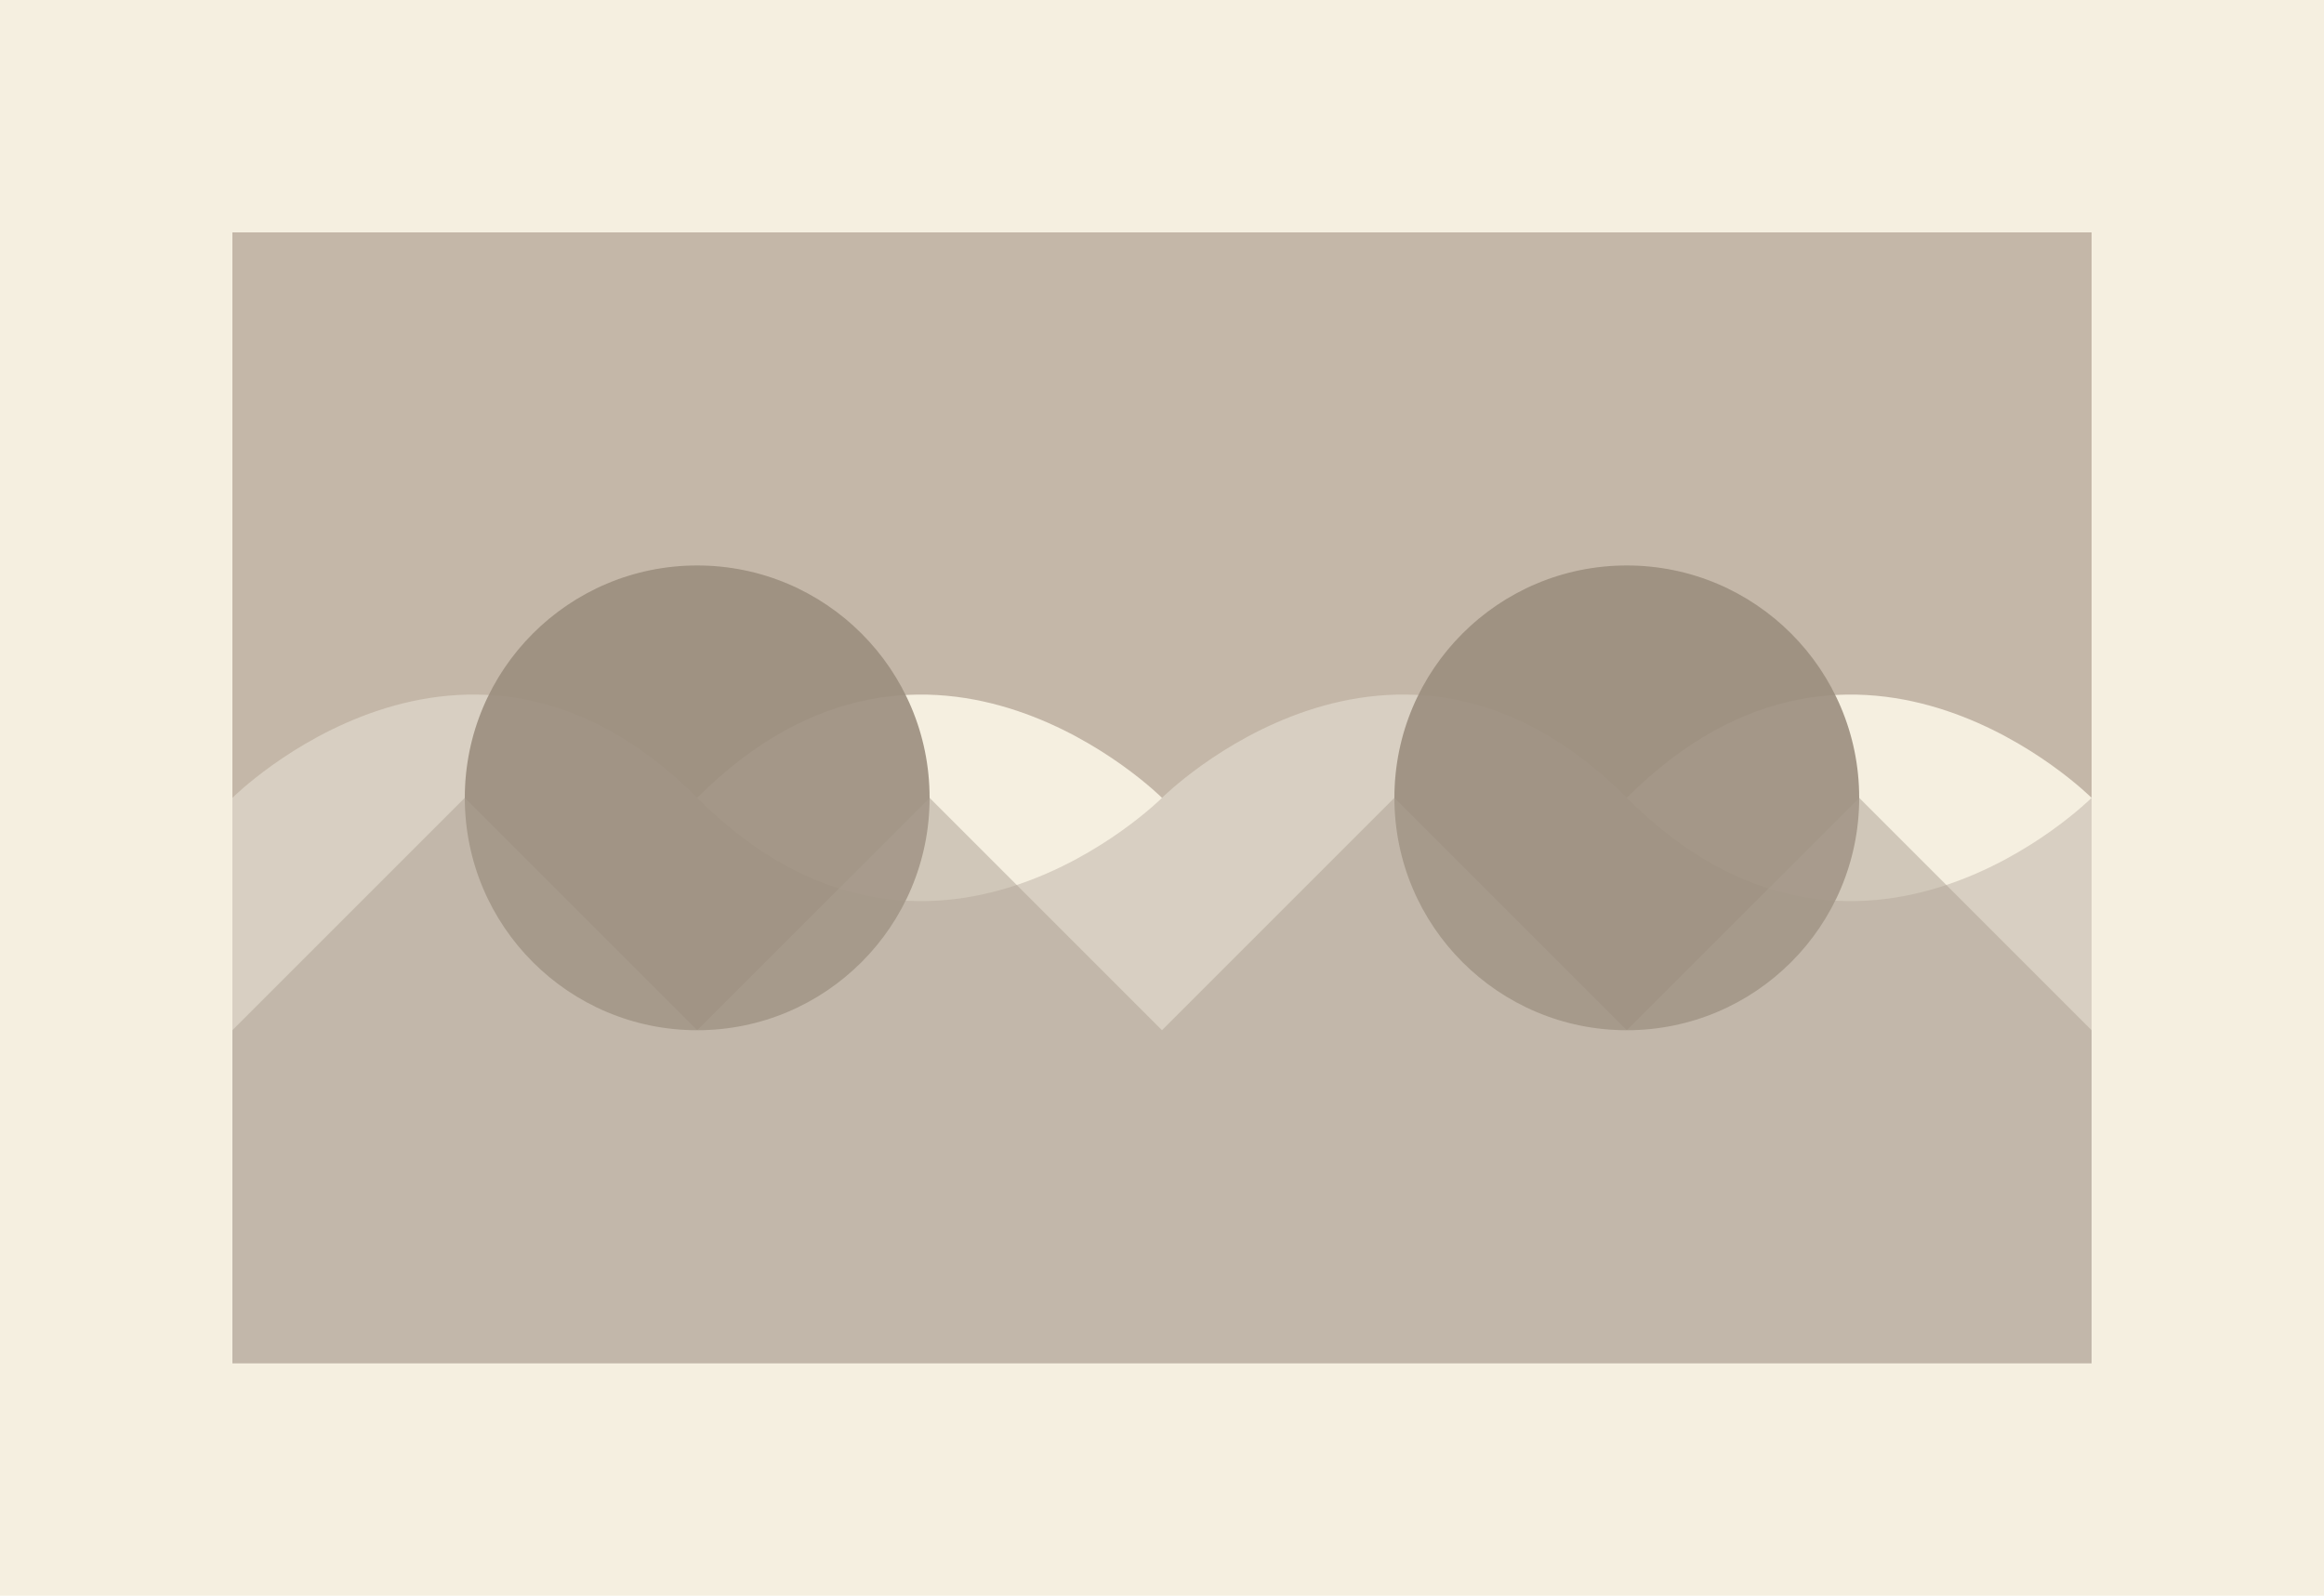
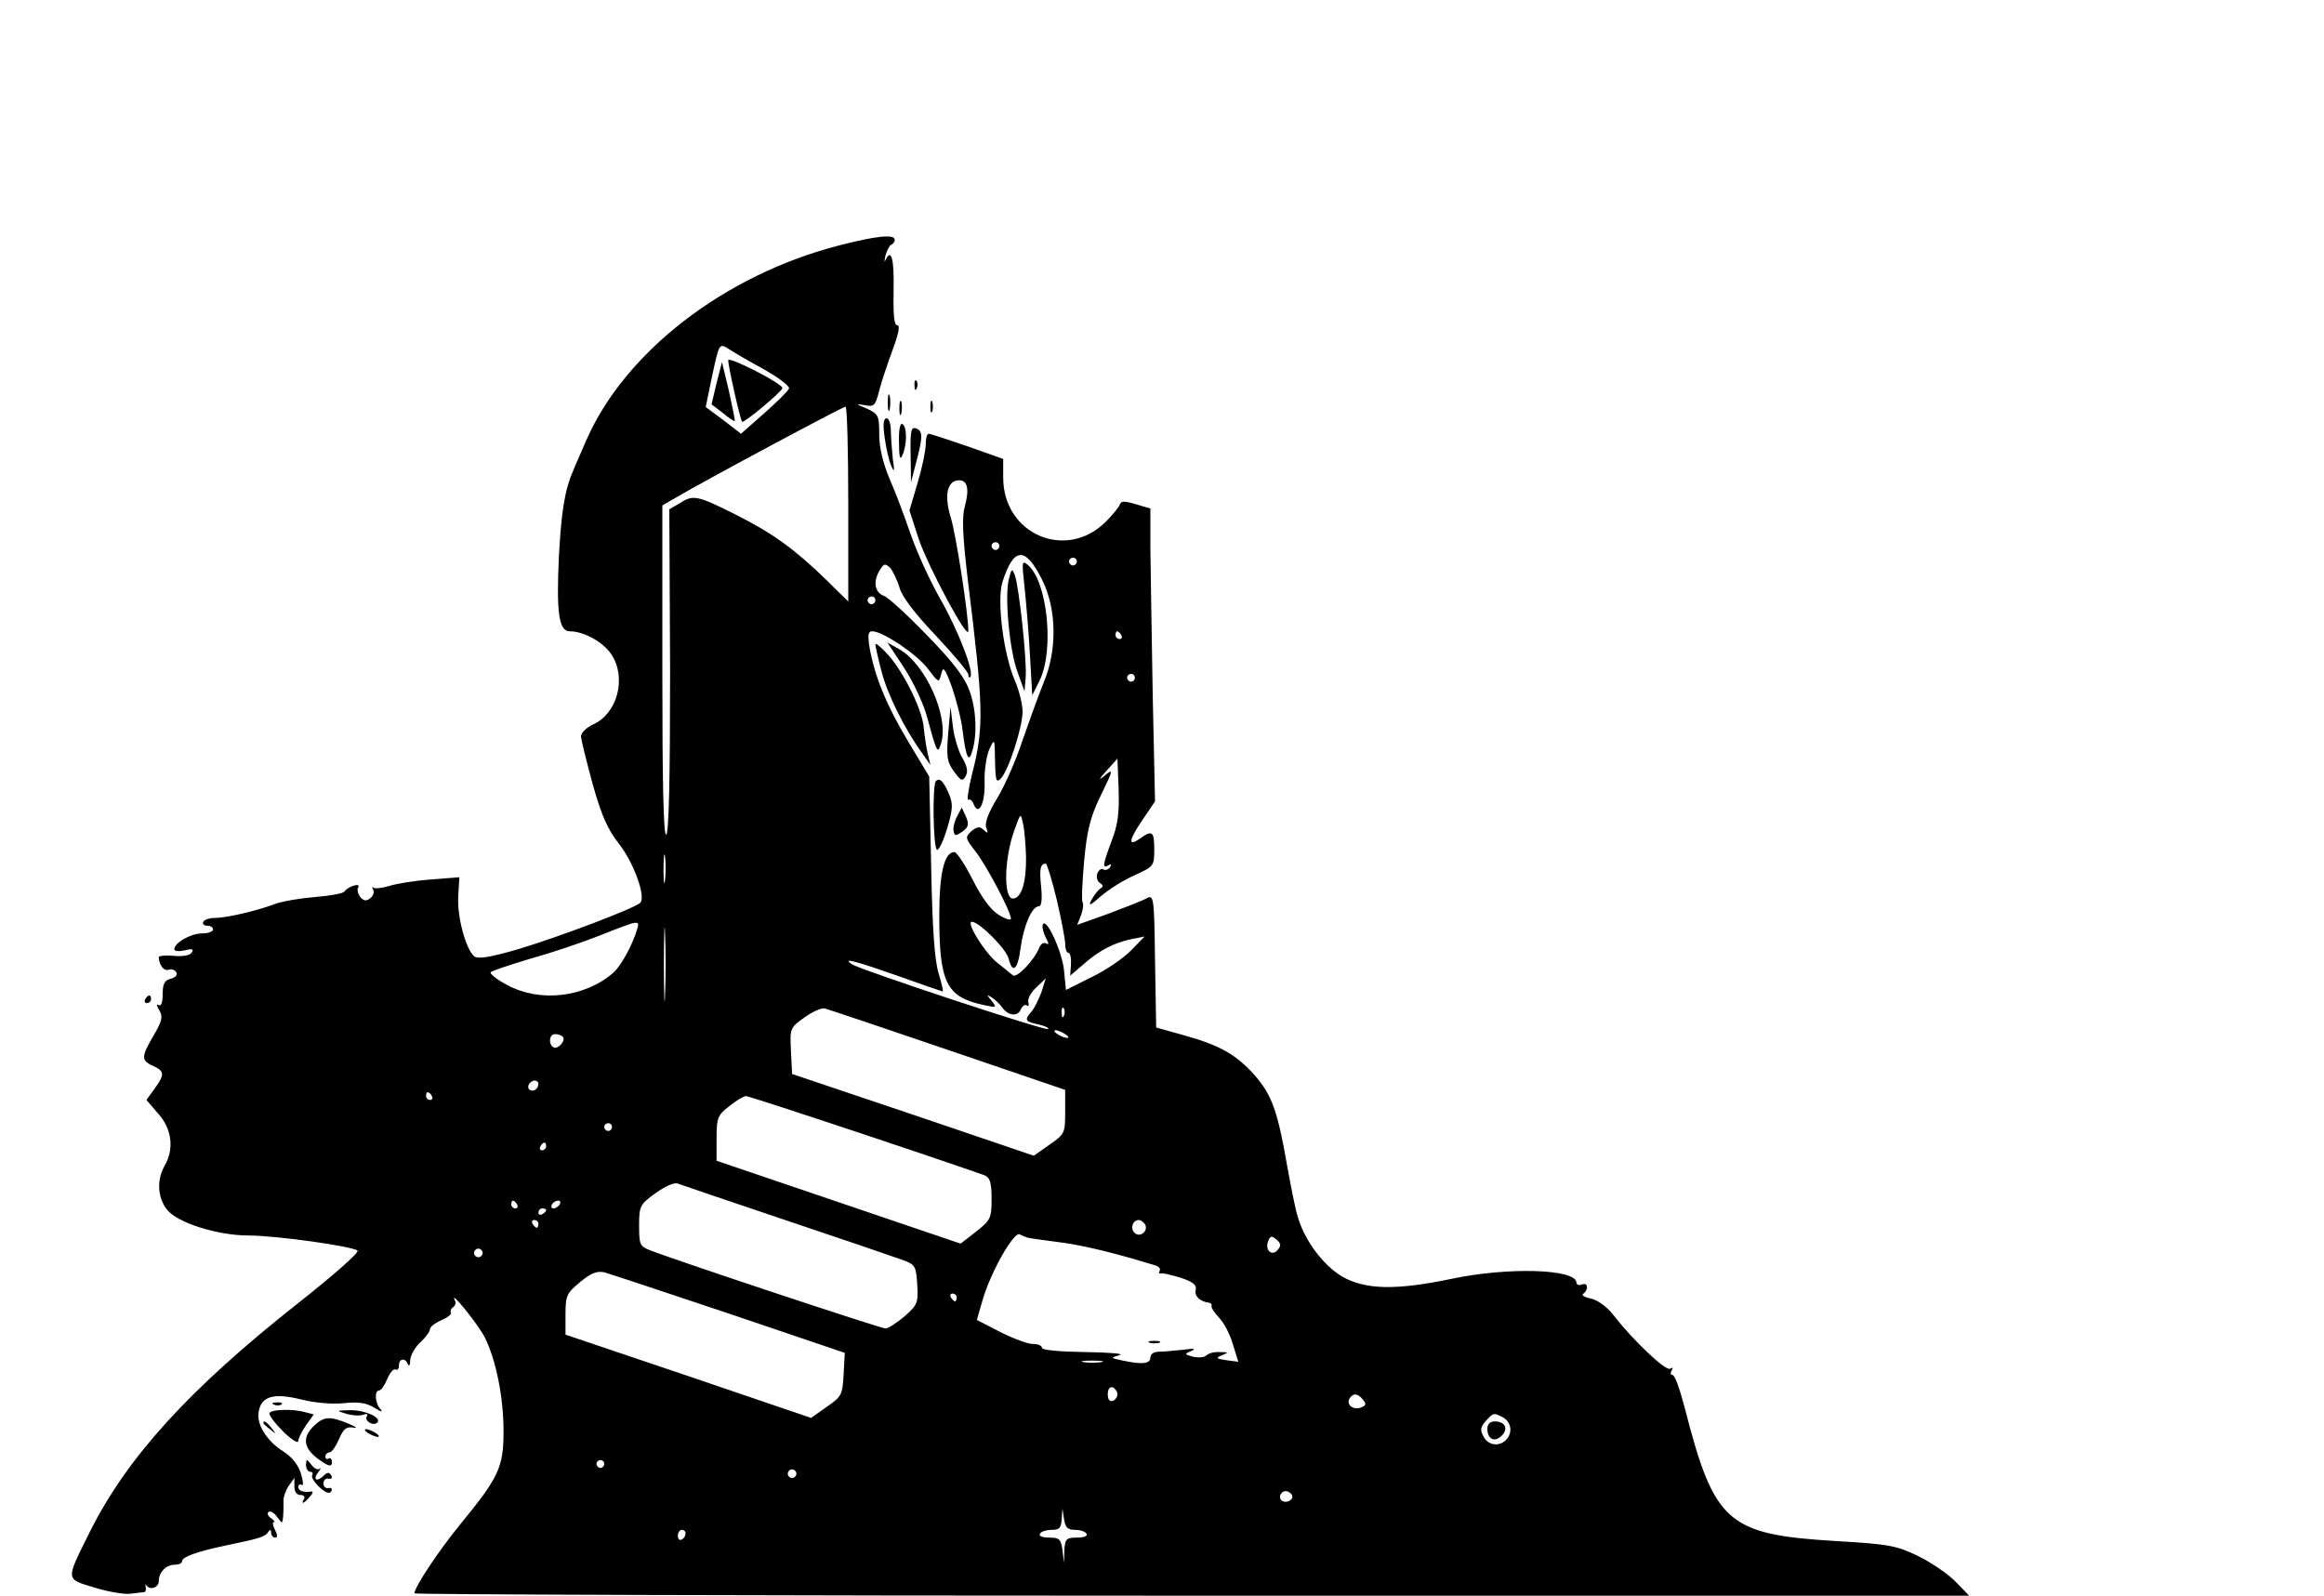
- <svg xmlns="http://www.w3.org/2000/svg" width="300" height="206" viewBox="0 0 300 206" fill="none">
-   <rect width="300" height="206" fill="#F5EFE0" />
-   <g opacity="0.8">
-     <path d="M150 103C150 103 120 73 90 103C60 133 30 103 30 103V30H270V103C270 103 240 73 210 103C180 133 150 103 150 103Z" fill="#B8A99A" />
-     <path d="M150 103C150 103 180 73 210 103C240 133 270 103 270 103V176H30V103C30 103 60 73 90 103C120 133 150 103 150 103Z" fill="#D1C7BA" />
+ <svg xmlns="http://www.w3.org/2000/svg" version="1.0" width="600pt" height="412pt" viewBox="0 0 600 412" preserveAspectRatio="xMidYMid meet">
+   <g transform="translate(0,412) scale(0.1,-0.1)" fill="#000000" stroke="none">
+     <path d="M2165 3486 c-294 -76 -551 -274 -651 -502 -14 -33 -30 -68 -34 -79 -22 -49 -31 -108 -37 -221 -7 -147 0 -194 28 -194 37 0 89 -29 109 -62 38 -61 13 -152 -50 -179 -16 -8 -30 -21 -30 -30 0 -8 14 -64 30 -123 23 -82 39 -118 69 -156 38 -49 69 -136 54 -151 -14 -14 -209 -88 -316 -120 -73 -21 -103 -26 -113 -18 -21 18 -44 101 -41 154 l3 50 -76 -6 c-41 -3 -89 -11 -107 -17 -17 -5 -35 -7 -39 -4 -4 4 -4 2 -1 -4 4 -7 1 -17 -7 -23 -10 -8 -16 -8 -26 3 -6 9 -9 20 -5 25 7 13 -27 2 -36 -11 -3 -5 -37 -11 -75 -14 -38 -3 -85 -11 -104 -18 -48 -18 -125 -36 -155 -36 -13 0 -27 -4 -30 -10 -3 -5 1 -10 9 -10 9 0 16 -4 16 -10 0 -5 -12 -10 -28 -10 -29 0 -72 -24 -72 -41 0 -5 12 -6 26 -3 20 5 25 4 19 -5 -4 -8 -22 -11 -46 -9 -22 2 -39 0 -39 -3 0 -20 13 -37 25 -33 7 3 16 0 20 -6 4 -7 -2 -14 -14 -17 -16 -4 -21 -13 -21 -40 0 -22 -4 -32 -11 -28 -6 4 -5 -1 2 -13 10 -17 8 -27 -14 -65 -33 -56 -33 -65 -2 -79 30 -14 31 -22 4 -59 l-21 -29 31 -36 c35 -39 41 -91 16 -134 -21 -36 -18 -83 6 -113 26 -34 131 -67 211 -67 71 0 269 -28 281 -39 5 -5 -65 -66 -155 -137 -280 -221 -440 -397 -536 -589 -63 -127 -64 -121 12 -144 35 -11 77 -18 93 -16 15 2 31 4 35 4 4 1 6 7 4 14 -1 6 -1 9 1 5 9 -15 33 -8 33 10 0 23 19 42 42 42 10 0 18 4 18 9 0 11 39 25 110 40 91 19 105 23 112 35 5 8 8 7 8 -1 0 -7 5 -13 10 -13 7 0 7 6 0 20 -6 11 -7 20 -3 20 4 0 1 4 -7 10 -8 5 -11 12 -7 16 4 4 14 -1 22 -12 14 -19 14 -19 16 1 1 11 1 28 1 38 -1 10 5 28 13 40 l15 21 0 -22 c0 -13 6 -22 16 -22 8 0 12 -4 9 -10 -10 -16 1 -12 15 6 8 8 9 14 4 13 -19 -3 -34 1 -34 12 0 5 4 8 9 5 5 -4 4 10 -2 29 -7 23 -23 43 -45 57 -43 27 -71 71 -64 104 7 39 39 48 108 31 35 -9 80 -13 111 -10 40 4 59 1 80 -12 16 -10 22 -12 16 -4 -15 15 -17 49 -4 49 5 0 14 13 21 30 7 16 16 27 21 24 5 -3 9 2 9 10 0 19 16 21 23 4 3 -7 6 -3 6 10 1 13 12 33 26 46 14 13 25 28 25 34 0 6 13 16 29 23 16 7 28 16 25 20 -2 4 0 10 6 14 6 4 8 12 4 18 -14 30 60 -62 77 -95 29 -57 49 -154 49 -243 0 -94 -12 -119 -112 -241 -57 -70 -118 -162 -118 -178 0 -3 903 -6 2007 -6 l2007 0 -35 36 c-18 19 -62 49 -96 66 -56 27 -74 31 -212 39 -282 17 -315 46 -392 346 -12 46 -25 83 -31 83 -5 0 -6 5 -2 12 4 7 3 8 -4 4 -11 -7 -95 72 -146 138 -17 22 -41 39 -58 43 -16 3 -26 9 -21 12 15 11 13 30 -2 25 -8 -4 -15 -1 -15 4 0 36 -177 41 -323 10 -144 -30 -222 -28 -282 6 -50 30 -98 95 -115 156 -6 19 -17 76 -26 125 -25 145 -40 188 -85 239 -48 54 -91 78 -186 104 l-68 19 -3 172 c-2 163 -3 171 -21 162 -10 -6 -54 -23 -99 -40 l-81 -29 10 25 c5 13 7 29 4 33 -3 5 -1 53 4 107 7 77 16 113 40 163 37 76 37 78 9 54 -13 -10 -9 -4 7 14 l30 33 3 -79 c2 -61 -2 -92 -18 -133 -23 -62 -25 -73 -8 -63 7 4 8 3 4 -5 -4 -6 -12 -9 -17 -6 -5 4 -12 -1 -16 -10 -3 -10 0 -21 7 -25 8 -5 9 -10 1 -14 -6 -4 -16 -17 -23 -29 -9 -18 -4 -16 24 9 20 17 59 42 87 54 50 23 51 24 51 67 0 47 -5 51 -38 27 -31 -21 -28 -3 9 51 l31 46 -6 277 c-3 152 -5 322 -6 378 l0 101 -37 11 c-30 9 -39 9 -42 -1 -2 -6 -18 -26 -36 -44 -102 -102 -265 -33 -265 114 l0 48 -93 33 c-50 17 -95 32 -99 32 -5 0 -8 -12 -8 -27 0 -16 -9 -60 -21 -100 l-21 -71 24 -74 c26 -75 128 -265 128 -237 0 44 -32 251 -46 295 -17 56 -8 94 22 94 22 0 27 -23 15 -67 -8 -29 -6 -74 8 -193 40 -323 42 -377 11 -497 -10 -40 -14 -71 -10 -68 4 3 11 -3 14 -12 13 -32 30 5 28 59 -1 29 5 67 12 83 14 30 14 29 15 -30 1 -51 3 -57 15 -45 20 21 56 132 56 173 0 19 -9 54 -19 78 -30 67 -48 208 -33 256 29 91 59 93 102 7 38 -75 40 -181 5 -265 -14 -35 -39 -104 -56 -153 -16 -49 -45 -115 -64 -146 -23 -38 -33 -64 -29 -76 6 -16 4 -17 -6 -7 -11 10 -17 9 -32 -3 -17 -16 -16 -18 11 -53 28 -36 91 -155 91 -173 0 -5 -14 -1 -30 9 -20 11 -44 43 -68 90 -20 40 -42 73 -48 73 -26 0 -39 -54 -39 -164 0 -174 18 -210 115 -231 33 -7 34 -7 20 11 -13 16 -13 17 0 9 8 -5 21 -17 28 -27 16 -22 41 -23 48 -3 4 8 10 12 15 9 5 -3 6 1 4 8 -3 8 6 25 20 38 l25 24 -11 -35 c-7 -19 -18 -41 -25 -50 -20 -22 -18 -27 17 -34 17 -4 28 -9 25 -12 -5 -6 -482 152 -506 167 -29 19 8 9 119 -30 61 -22 114 -40 115 -40 2 0 -3 21 -11 48 -10 33 -16 113 -19 277 l-5 230 -54 90 c-56 93 -87 169 -100 243 -5 32 -4 42 7 42 27 0 115 -59 143 -96 29 -38 29 -38 35 -14 5 21 9 16 28 -35 11 -33 24 -82 27 -110 9 -71 16 -86 25 -55 13 43 11 104 -6 154 -12 35 -40 73 -108 143 -50 52 -101 99 -113 104 -25 9 -30 38 -11 68 10 16 13 17 26 5 7 -8 18 -31 24 -50 6 -24 39 -67 94 -125 46 -49 84 -94 84 -101 0 -6 2 -9 5 -6 11 11 -30 118 -76 199 -27 47 -62 123 -78 170 -16 46 -40 111 -55 144 -16 39 -26 79 -26 112 0 50 -2 54 -32 68 -29 12 -30 13 -6 9 25 -5 28 -2 38 38 6 23 22 71 35 106 15 40 19 62 12 62 -9 0 -11 27 -10 90 2 81 -6 111 -21 78 -3 -7 -3 -2 0 12 4 14 11 27 15 28 5 2 9 8 9 13 0 15 -49 10 -145 -15z m-192 -320 c37 -21 66 -43 64 -49 -2 -6 -30 -34 -64 -64 l-60 -53 -45 35 -46 34 14 68 c21 99 20 98 47 81 12 -8 53 -32 90 -52z m217 -348 l0 -251 -57 56 c-80 78 -138 120 -229 166 -103 52 -114 54 -147 33 l-29 -17 2 -417 c0 -276 -3 -419 -10 -423 -7 -4 -10 131 -10 422 l0 428 33 19 c74 44 433 236 440 236 4 0 7 -113 7 -252z m390 -108 c0 -5 -4 -10 -10 -10 -5 0 -10 5 -10 10 0 6 5 10 10 10 6 0 10 -4 10 -10z m200 -40 c0 -5 -4 -10 -10 -10 -5 0 -10 5 -10 10 0 6 5 10 10 10 6 0 10 -4 10 -10z m-520 -100 c0 -5 -4 -10 -10 -10 -5 0 -10 5 -10 10 0 6 5 10 10 10 6 0 10 -4 10 -10z m635 -90 c3 -5 1 -10 -4 -10 -6 0 -11 5 -11 10 0 6 2 10 4 10 3 0 8 -4 11 -10z m35 -110 c0 -5 -4 -10 -10 -10 -5 0 -10 5 -10 10 0 6 5 10 10 10 6 0 10 -4 10 -10z m-281 -462 c1 -66 -12 -108 -34 -108 -24 0 -23 100 3 174 17 48 17 48 23 20 4 -16 7 -55 8 -86z m-932 -60 c-2 -18 -4 -6 -4 27 0 33 2 48 4 33 2 -15 2 -42 0 -60z m1011 -50 c12 -51 22 -103 22 -115 0 -13 4 -23 8 -23 5 0 8 -13 7 -30 l-2 -29 34 29 c41 36 77 55 123 65 l35 7 -34 -35 c-19 -20 -64 -51 -101 -69 l-68 -34 -5 51 c-5 49 -47 140 -55 117 -2 -6 2 -21 8 -33 8 -15 9 -19 1 -15 -6 4 -14 -1 -18 -11 -11 -30 -58 -80 -68 -71 -6 4 -23 19 -40 32 -33 26 -82 106 -66 106 19 0 89 -70 95 -95 10 -41 24 -29 31 28 8 57 29 107 47 107 7 0 9 17 6 50 -5 47 -2 60 12 60 3 0 16 -42 28 -92z m-1011 -245 c-1 -43 -3 -8 -3 77 0 85 2 120 3 78 2 -43 2 -113 0 -155z m-73 165 c-12 -40 -41 -92 -60 -109 -74 -65 -191 -78 -275 -32 -27 14 -46 30 -42 33 5 4 50 19 100 34 51 14 132 41 180 60 106 42 106 42 97 14z m804 -309 l302 -103 0 -57 c0 -55 -1 -57 -41 -85 l-40 -28 -312 106 -312 105 -3 60 c-3 58 -2 60 35 86 21 15 45 26 53 23 8 -2 151 -50 318 -107z m299 89 c-3 -8 -6 -5 -6 6 -1 11 2 17 5 13 3 -3 4 -12 1 -19z m3 -48 c8 -5 11 -10 5 -10 -5 0 -17 5 -25 10 -8 5 -10 10 -5 10 6 0 17 -5 25 -10z m-1297 -7 c9 -9 -13 -34 -24 -27 -14 8 -11 34 4 34 8 0 17 -3 20 -7z m-63 -121 c0 -13 -12 -22 -22 -16 -10 6 -1 24 13 24 5 0 9 -4 9 -8z m-275 -32 c3 -5 1 -10 -4 -10 -6 0 -11 5 -11 10 0 6 2 10 4 10 3 0 8 -4 11 -10z m1116 -99 c162 -54 302 -102 312 -106 13 -6 17 -19 17 -60 0 -50 -2 -55 -40 -85 l-40 -31 -315 107 -315 107 0 58 c0 53 3 60 33 83 17 14 37 26 43 26 5 0 143 -45 305 -99z m-651 19 c0 -5 -4 -10 -10 -10 -5 0 -10 5 -10 10 0 6 5 10 10 10 6 0 10 -4 10 -10z m-170 -50 c0 -5 -5 -10 -11 -10 -5 0 -7 5 -4 10 3 6 8 10 11 10 2 0 4 -4 4 -10z m620 -191 c146 -49 281 -95 300 -102 33 -12 35 -16 38 -63 3 -48 1 -53 -33 -83 -20 -17 -42 -31 -49 -31 -12 0 -542 176 -608 202 -26 10 -28 15 -28 63 0 51 2 55 42 84 25 18 49 29 58 25 8 -3 134 -46 280 -95z m-695 41 c3 -5 1 -10 -4 -10 -6 0 -11 5 -11 10 0 6 2 10 4 10 3 0 8 -4 11 -10z m110 0 c-3 -5 -11 -10 -16 -10 -6 0 -7 5 -4 10 3 6 11 10 16 10 6 0 7 -4 4 -10z m-35 -14 c0 -3 -4 -8 -10 -11 -5 -3 -10 -1 -10 4 0 6 5 11 10 11 6 0 10 -2 10 -4z m-20 -36 c0 -5 -2 -10 -4 -10 -3 0 -8 5 -11 10 -3 6 -1 10 4 10 6 0 11 -4 11 -10z m1566 -1 c10 -17 -13 -36 -27 -22 -12 12 -4 33 11 33 5 0 12 -5 16 -11z m-296 -36 c8 -1 47 -7 87 -12 60 -9 134 -27 235 -58 10 -3 15 -9 12 -14 -3 -5 -2 -8 3 -7 4 2 27 -4 51 -11 33 -11 42 -19 39 -32 -4 -16 12 -30 36 -33 4 -1 6 -4 5 -8 -2 -3 7 -17 19 -30 13 -13 29 -44 36 -69 l14 -45 -31 4 c-27 4 -28 6 -11 13 18 7 17 8 -6 8 -14 1 -29 -3 -35 -9 -5 -5 -20 -6 -34 -3 -22 6 -23 7 -4 15 13 6 6 7 -21 3 -22 -2 -50 -5 -62 -5 -14 0 -23 -6 -23 -15 0 -16 -20 -19 -71 -8 -33 7 -33 7 -9 14 14 4 -24 7 -87 8 -68 1 -113 5 -113 11 0 6 -11 10 -24 10 -13 0 -50 14 -84 31 l-60 31 15 52 c21 72 81 178 96 169 7 -4 19 -9 27 -10z m639 -30 c-15 -18 -34 -1 -25 22 5 14 9 15 21 5 12 -10 13 -16 4 -27z m-2055 -14 c-3 -5 -10 -7 -15 -3 -5 3 -7 10 -3 15 3 5 10 7 15 3 5 -3 7 -10 3 -15z m639 -151 l298 -101 -3 -56 c-3 -52 -5 -57 -43 -83 l-41 -29 -317 108 -317 107 0 52 c0 49 3 55 38 84 28 23 43 29 62 25 14 -4 159 -52 323 -107z m587 42 c0 -5 -2 -10 -4 -10 -3 0 -8 5 -11 10 -3 6 -1 10 4 10 6 0 11 -4 11 -10z m373 -167 c-13 -2 -33 -2 -45 0 -13 2 -3 4 22 4 25 0 35 -2 23 -4z m42 -83 c0 -7 -6 -15 -12 -17 -8 -3 -13 4 -13 17 0 13 5 20 13 18 6 -3 12 -11 12 -18z m634 -14 c9 -11 8 -15 -5 -20 -20 -8 -39 7 -30 23 10 15 21 14 35 -3z m362 -46 c21 -12 25 -40 7 -58 -18 -18 -46 -14 -58 9 -9 16 -8 25 6 40 20 22 20 22 45 9z m-2321 -120 c0 -5 -4 -10 -10 -10 -5 0 -10 5 -10 10 0 6 5 10 10 10 6 0 10 -4 10 -10z m494 -31 c-3 -5 -10 -7 -15 -3 -5 3 -7 10 -3 15 3 5 10 7 15 3 5 -3 7 -10 3 -15z m1281 -48 c7 -12 -12 -24 -25 -16 -11 7 -4 25 10 25 5 0 11 -4 15 -9z m-560 -91 c13 0 27 -4 30 -10 4 -6 -7 -10 -24 -10 -28 0 -31 -3 -33 -32 l-1 -33 -4 33 c-4 28 -8 32 -34 32 -18 0 -28 4 -24 10 3 6 17 10 31 10 19 0 24 5 25 28 l2 27 4 -27 c3 -22 10 -28 28 -28z m-1005 -9 c0 -6 -4 -13 -10 -16 -5 -3 -10 1 -10 9 0 9 5 16 10 16 6 0 10 -4 10 -9z" />
+     <path d="M1880 3190 c0 -15 31 -154 36 -159 4 -5 104 79 104 87 0 12 -140 83 -140 72z" />
+     <path d="M1850 3131 l-13 -55 29 -22 c15 -13 29 -22 31 -21 1 2 -6 36 -15 77 l-18 75 -14 -54z" />
+     <path d="M2968 653 c6 -2 18 -2 25 0 6 3 1 5 -13 5 -14 0 -19 -2 -12 -5z" />
+     <path d="M3840 431 c0 -27 19 -36 37 -18 18 18 9 37 -18 37 -12 0 -19 -7 -19 -19z" />
+     <path d="M2361 3124 c0 -11 3 -14 6 -6 3 7 2 16 -1 19 -3 4 -6 -2 -5 -13z" />
+     <path d="M2292 3080 c0 -19 2 -27 5 -17 2 9 2 25 0 35 -3 9 -5 1 -5 -18z" />
+     <path d="M2322 3065 c0 -16 2 -22 5 -12 2 9 2 23 0 30 -3 6 -5 -1 -5 -18z" />
+     <path d="M2402 3070 c0 -14 2 -19 5 -12 2 6 2 18 0 25 -3 6 -5 1 -5 -13z" />
+     <path d="M2284 2990 c4 -28 11 -60 17 -73 8 -18 9 -14 4 18 -2 22 -5 55 -5 73 0 17 -5 32 -11 32 -8 0 -10 -16 -5 -50z" />
+     <path d="M2321 2978 c0 -39 3 -48 9 -33 12 28 12 73 0 80 -6 4 -10 -14 -9 -47z" />
+     <path d="M2351 2947 l1 -72 13 50 c18 68 18 82 0 89 -13 4 -15 -6 -14 -67z" />
+     <path d="M2645 2605 c4 -38 11 -117 14 -175 l6 -105 20 40 c37 79 19 255 -32 297 -15 12 -15 7 -8 -57z" />
+     <path d="M2605 2626 c-12 -43 1 -185 22 -241 l18 -50 3 35 c4 40 -17 235 -28 265 -7 18 -9 17 -15 -9z" />
+     <path d="M2260 2456 c0 -4 7 -36 16 -70 15 -58 58 -146 105 -211 l21 -30 -7 30 c-4 17 -8 46 -10 65 -3 45 -49 140 -91 188 -18 20 -33 33 -34 28z" />
+     <path d="M2334 2396 c24 -37 51 -94 60 -129 25 -92 27 -96 36 -65 20 68 -40 202 -107 241 l-32 18 43 -65z" />
+     <path d="M2448 2226 c-5 -61 -3 -73 15 -98 18 -25 22 -26 30 -12 7 12 4 26 -9 48 -10 17 -21 54 -24 81 l-6 50 -6 -69z" />
+     <path d="M2416 2103 c-9 -10 -7 -171 3 -177 4 -3 16 21 26 54 15 50 16 64 5 90 -14 33 -24 43 -34 33z" />
+     <path d="M2471 2012 c-7 -13 -11 -30 -9 -38 3 -13 5 -13 23 -1 16 12 17 19 9 38 l-11 24 -12 -23z" />
+     <path d="M375 1540 c-3 -5 -1 -10 4 -10 6 0 11 5 11 10 0 6 -2 10 -4 10 -3 0 -8 -4 -11 -10z" />
+     <path d="M708 493 c7 -3 16 -2 19 1 4 3 -2 6 -13 5 -11 0 -14 -3 -6 -6z" />
+     <path d="M696 472 c-3 -5 13 -26 34 -47 22 -22 40 -33 40 -26 0 7 9 25 20 41 l20 28 -23 6 c-32 9 -85 7 -91 -2z" />
+     <path d="M893 470 c16 -5 36 -6 44 -3 10 4 14 2 10 -4 -7 -12 17 -26 27 -16 12 13 -31 32 -69 32 -38 -1 -38 -1 -12 -9z" />
+     <path d="M812 440 c-37 -35 -28 -66 29 -100 11 -6 16 -5 16 5 0 8 -4 12 -9 9 -4 -3 -8 0 -8 5 0 6 5 11 11 11 5 0 16 15 24 34 12 27 19 33 37 30 13 -2 7 2 -12 10 -48 20 -63 19 -88 -4z" />
+     <path d="M680 446 c0 -2 8 -10 18 -17 15 -13 16 -12 3 4 -13 16 -21 21 -21 13z" />
+     <path d="M950 420 c8 -5 20 -10 25 -10 6 0 3 5 -5 10 -8 5 -19 10 -25 10 -5 0 -3 -5 5 -10z" />
+     <path d="M790 338 c0 -10 5 -18 11 -18 5 0 8 -4 5 -9 -3 -4 5 -18 18 -30 16 -15 26 -19 31 -12 4 7 1 10 -7 9 -7 -2 -13 4 -13 12 0 8 6 14 13 12 8 -1 11 2 7 9 -5 8 -10 8 -18 0 -18 -18 -31 -13 -16 7 7 9 9 14 5 10 -5 -4 -15 0 -22 10 -13 16 -13 16 -14 0z" />
  </g>
-   <g opacity="0.9">
-     <circle cx="90" cy="103" r="30" fill="#9B8E7E" />
-     <circle cx="210" cy="103" r="30" fill="#9B8E7E" />
-   </g>
-   <path d="M150 133L180 103L210 133L240 103L270 133V176H30V133L60 103L90 133L120 103L150 133Z" fill="#ADA193" fill-opacity="0.5" />
</svg>
